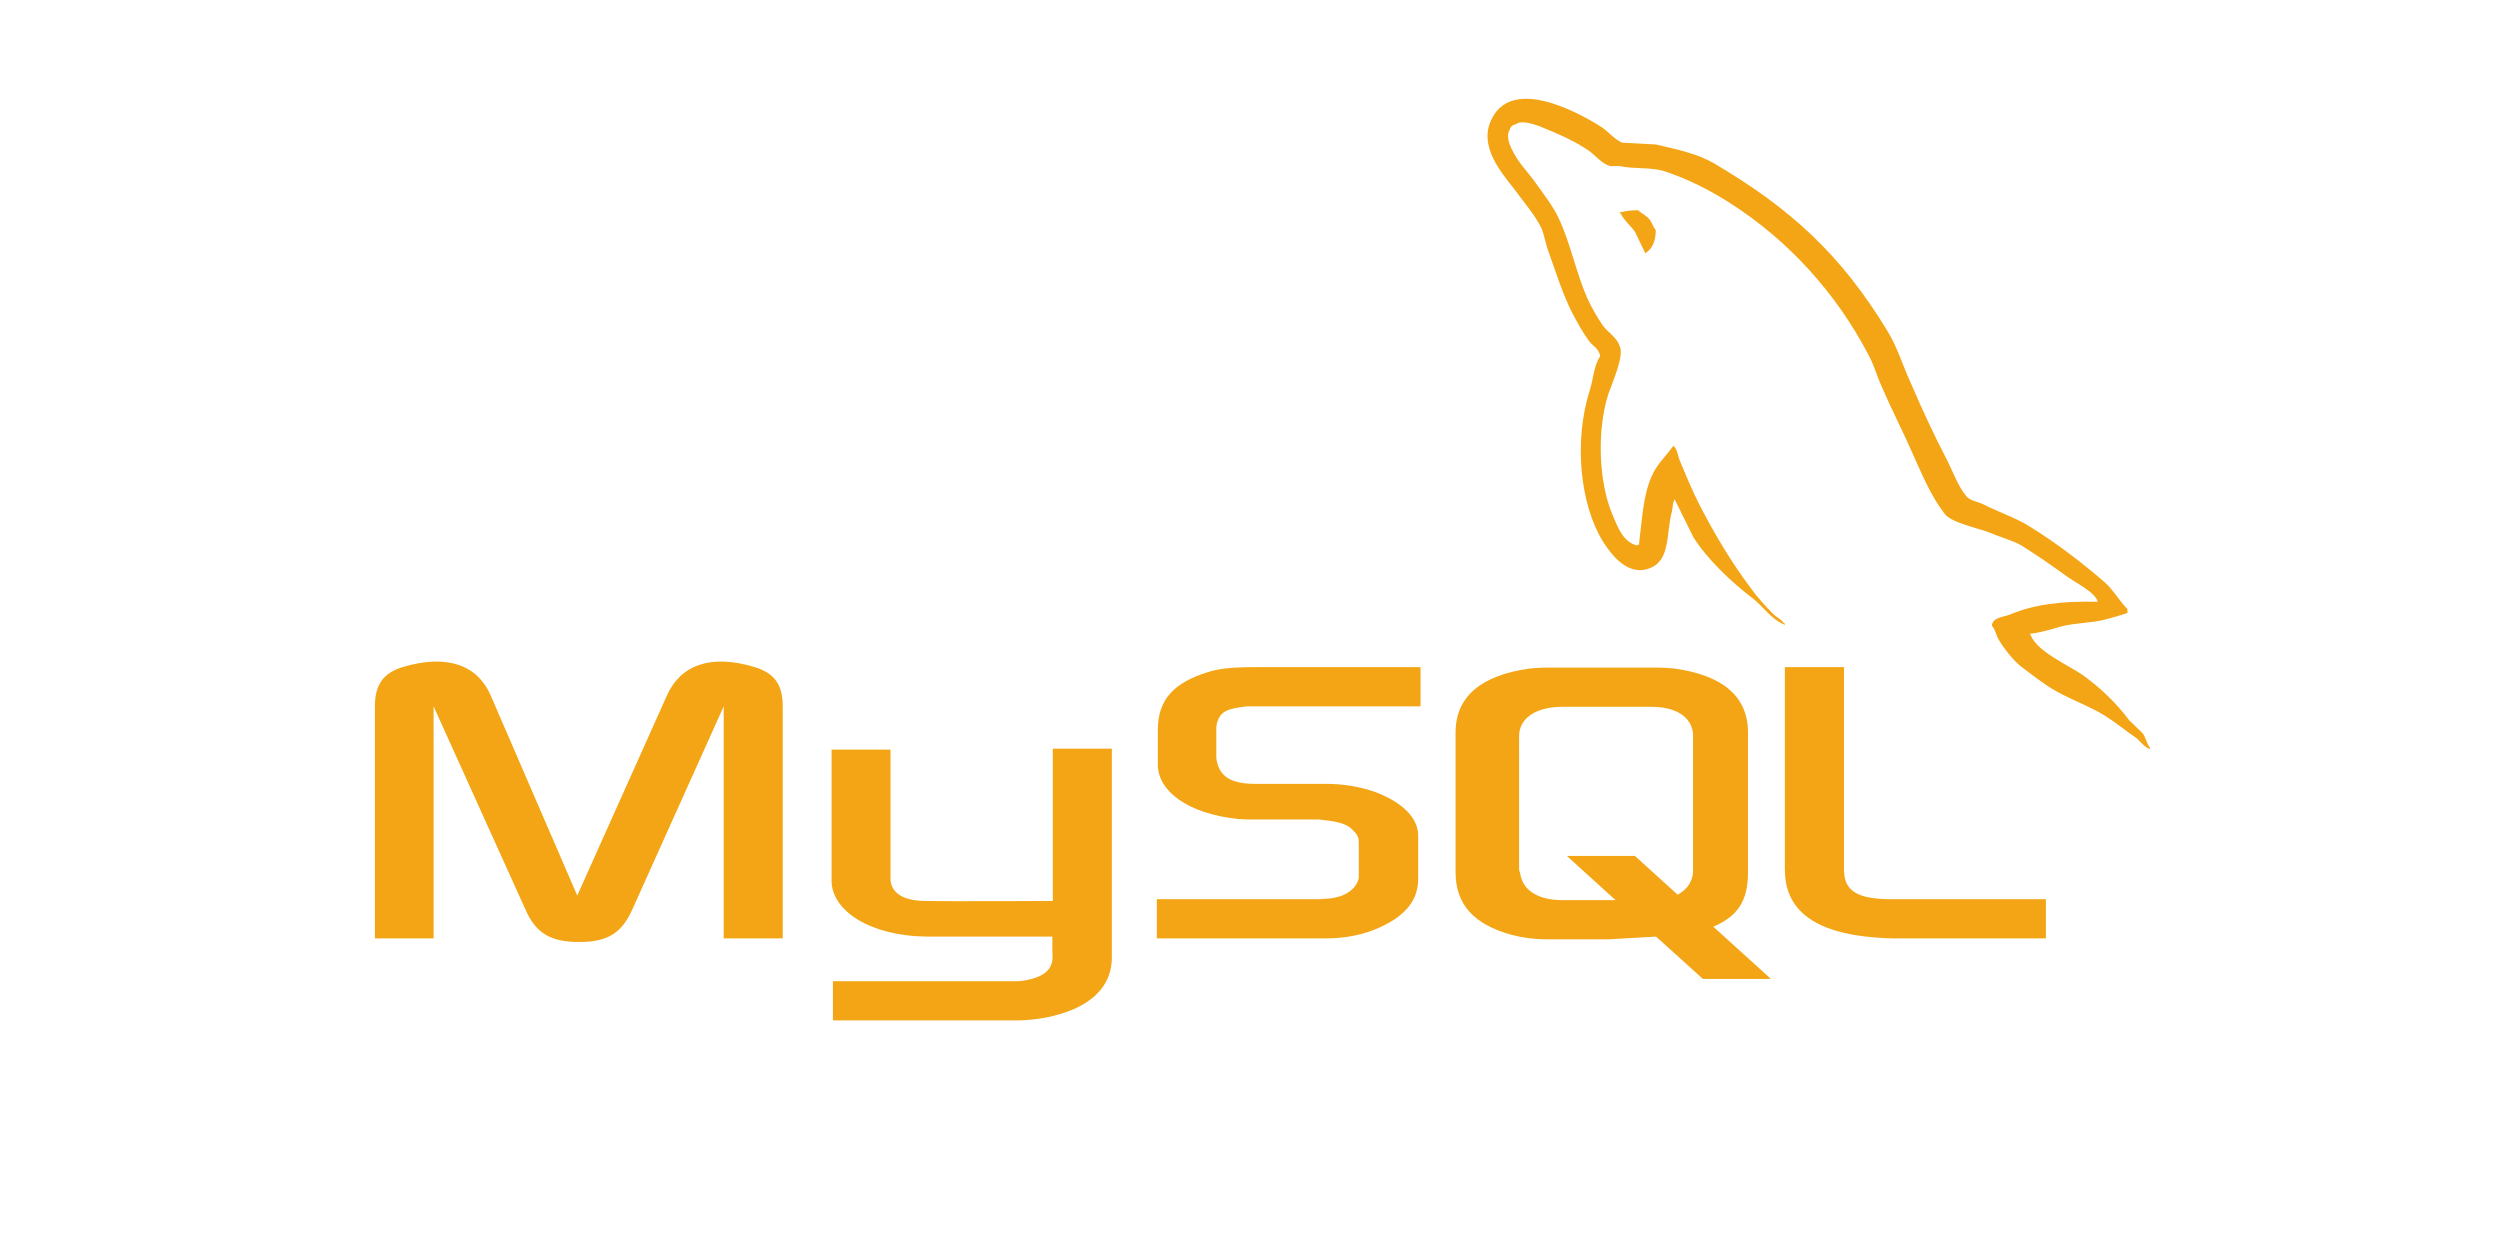
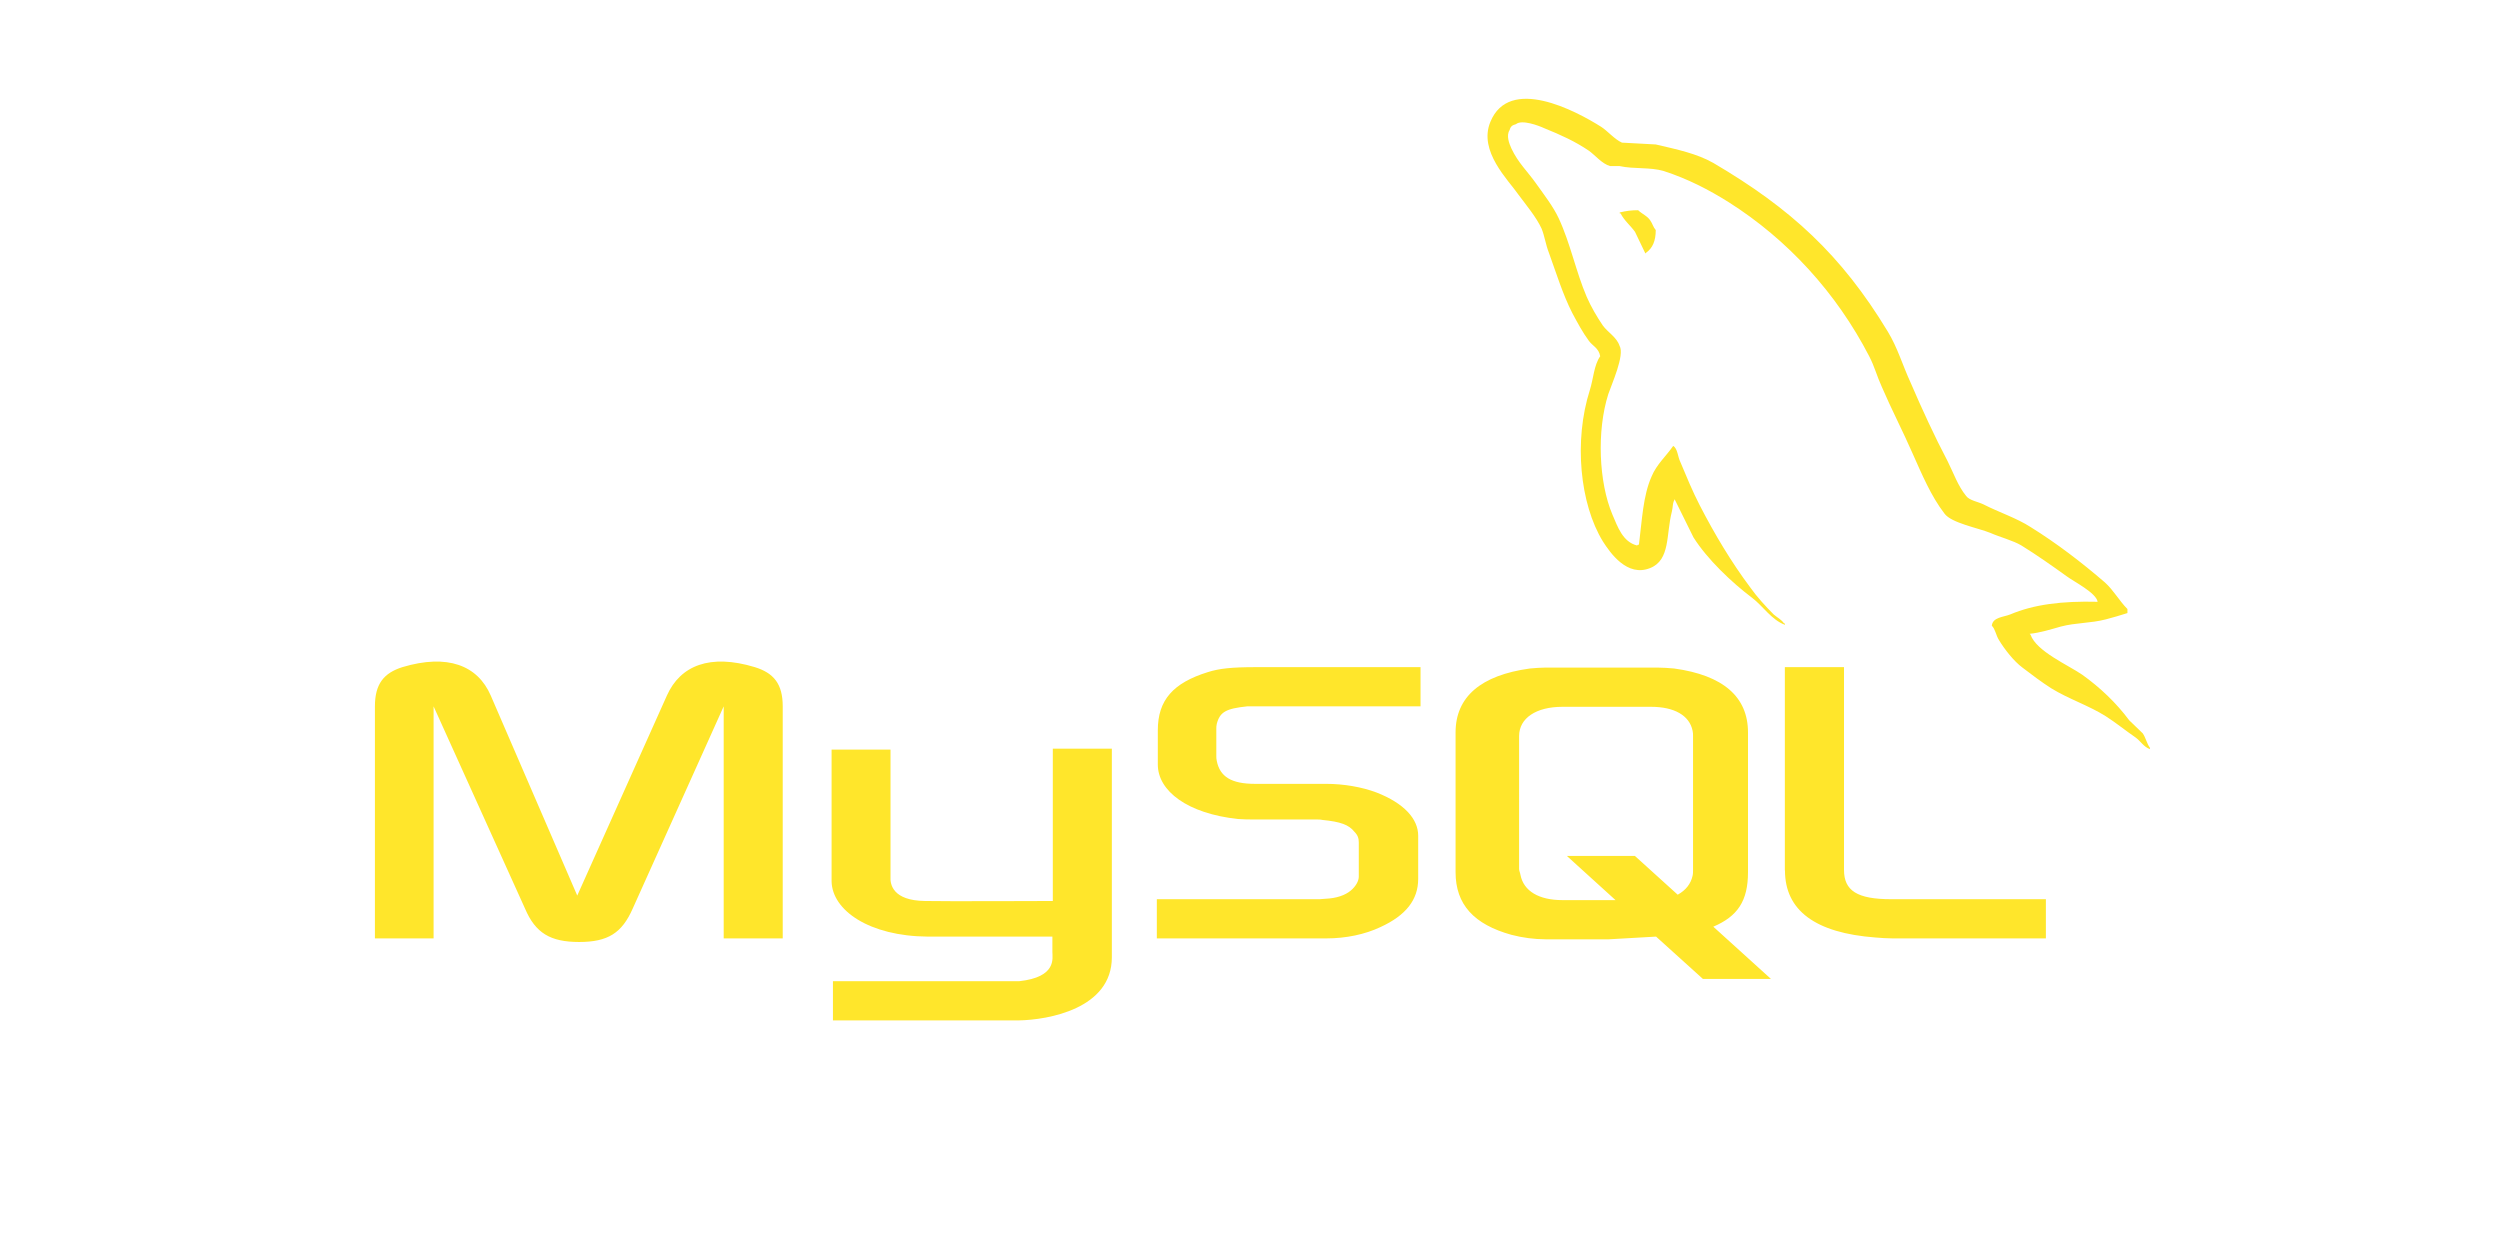
<svg xmlns="http://www.w3.org/2000/svg" width="120" height="60" viewBox="0 0 9.252 4.626">
  <g transform="matrix(.037376 0 0 .037376 1.069994 -1.319339)" fill-rule="evenodd">
-     <path d="M8.504 128.215h5.8v-22.977l9.058 20.033c1.026 2.408 2.5 3.3 5.354 3.3s4.24-.893 5.3-3.3l9.013-20.033v22.977h5.845v-22.977c0-2.23-.893-3.303-2.767-3.883-4.417-1.338-7.362-.178-8.7 2.81l-8.878 19.81-8.567-19.81c-1.294-2.988-4.284-4.148-8.745-2.81-1.83.58-2.722 1.652-2.722 3.883l-.001 22.977zm45.198-18.694h5.845v12.627c-.044.713.223 2.32 3.4 2.363 1.65.045 12.582 0 12.67 0v-15.08h5.845v20.658c0 5.086-6.3 6.2-9.236 6.246h-18.38v-3.88h18.427c3.748-.402 3.302-2.275 3.302-2.9v-1.518h-12.36c-5.756-.045-9.46-2.588-9.503-5.488v-13.03zm125.374-14.635c-3.568-.09-6.336.268-8.656 1.25-.668.27-1.74.27-1.828 1.116.357.355.4.936.713 1.428.535.893 1.473 2.096 2.32 2.72.938.715 1.875 1.428 2.855 2.053 1.74 1.07 3.703 1.695 5.398 2.766.982.625 1.963 1.428 2.945 2.098.5.357.803.938 1.428 1.16v-.135c-.312-.4-.402-.98-.713-1.428-.447-.445-.893-.848-1.34-1.293-1.293-1.74-2.9-3.258-4.64-4.506-1.428-.982-4.55-2.32-5.13-3.97l-.088-.09c.98-.09 2.14-.447 3.078-.715 1.518-.4 2.9-.312 4.46-.713.715-.18 1.428-.402 2.143-.625v-.4c-.803-.803-1.383-1.874-2.23-2.632-2.275-1.963-4.775-3.882-7.363-5.488-1.383-.892-3.168-1.473-4.64-2.23-.537-.268-1.428-.402-1.74-.848-.805-.98-1.25-2.275-1.83-3.436-1.293-2.454-2.543-5.175-3.658-7.763-.803-1.74-1.295-3.48-2.275-5.086-4.596-7.585-9.594-12.18-17.268-16.687-1.65-.937-3.613-1.34-5.7-1.83l-3.346-.18c-.715-.312-1.428-1.16-2.053-1.562-2.543-1.606-9.102-5.086-10.977-.49-1.205 2.9 1.785 5.755 2.8 7.228.76 1.026 1.74 2.186 2.277 3.346.3.758.4 1.562.713 2.365.713 1.963 1.383 4.15 2.32 5.98.5.937 1.025 1.92 1.65 2.767.357.49.982.714 1.115 1.517-.625.893-.668 2.23-1.025 3.347-1.607 5.042-.982 11.288 1.293 14.99.715 1.115 2.4 3.57 4.686 2.632 2.008-.803 1.56-3.346 2.14-5.577.135-.535.045-.892.312-1.25v.09l1.83 3.703c1.383 2.186 3.793 4.462 5.8 5.98 1.07.803 1.918 2.187 3.256 2.677v-.135h-.088c-.268-.4-.67-.58-1.027-.892-.803-.803-1.695-1.785-2.32-2.677-1.873-2.498-3.523-5.265-4.996-8.12-.715-1.383-1.34-2.9-1.918-4.283-.27-.536-.27-1.34-.715-1.606-.67.98-1.65 1.83-2.143 3.034-.848 1.918-.936 4.283-1.248 6.737-.18.045-.1 0-.18.09-1.426-.356-1.918-1.83-2.453-3.078-1.338-3.168-1.562-8.254-.402-11.913.312-.937 1.652-3.882 1.117-4.774-.27-.848-1.16-1.338-1.652-2.008-.58-.848-1.203-1.918-1.605-2.855-1.07-2.5-1.605-5.265-2.766-7.764-.537-1.16-1.473-2.365-2.232-3.435-.848-1.205-1.783-2.053-2.453-3.48-.223-.49-.535-1.294-.178-1.83.088-.357.268-.49.623-.58.58-.49 2.232.134 2.812.4 1.65.67 3.033 1.294 4.416 2.23.625.446 1.295 1.294 2.098 1.518h.938c1.428.312 3.033.09 4.37.49 2.365.76 4.506 1.874 6.426 3.08 5.844 3.703 10.664 8.968 13.92 15.26.535 1.026.758 1.963 1.25 3.034.938 2.187 2.098 4.417 3.033 6.56.938 2.097 1.83 4.24 3.168 5.98.67.937 3.346 1.427 4.55 1.918.893.4 2.275.76 3.08 1.25 1.516.937 3.033 2.008 4.46 3.034.713.534 2.945 1.65 3.078 2.54zm-45.5-38.772a7.09 7.09 0 0 0-1.828.223v.09h.088c.357.714.982 1.205 1.428 1.83l1.027 2.142.088-.09c.625-.446.938-1.16.938-2.23-.268-.312-.312-.625-.535-.937-.268-.446-.848-.67-1.206-1.026z" fill="rgb(243, 165, 21)" />
-     <path d="M85.916 128.215h16.776c1.963 0 3.838-.4 5.354-1.115 2.543-1.16 3.748-2.72 3.748-4.773v-4.283c0-1.65-1.383-3.213-4.148-4.283-1.428-.535-3.213-.848-4.953-.848h-7.05c-2.365 0-3.48-.715-3.793-2.275-.044-.178-.044-.357-.044-.535v-2.633c0-.135 0-.312.044-.49.312-1.205.937-1.518 3-1.74h17.177v-3.883h-16.33c-2.365 0-3.614.135-4.73.492-3.436 1.07-4.953 2.766-4.953 5.754v3.393c0 2.63 2.945 4.863 7.942 5.398.535.045 1.115.045 1.695.045h6.024c.223 0 .445 0 .623.045 1.83.178 2.633.49 3.168 1.158.357.357.447.67.447 1.072v3.39c0 .4-.268.938-.803 1.383s-1.385.758-2.5.803c-.223 0-.355.045-.58.045H85.916zm62.195-6.736c0 3.97 3 6.2 8.97 6.648.58.045 1.115.088 1.695.088h15.17v-3.88h-15.303c-3.393 0-4.686-.848-4.686-2.9v-20.078H148.1v20.123zm-32.615.177v-13.83c0-3.525 2.498-5.668 7.363-6.336.535-.045 1.07-.09 1.56-.09h11.064c.58 0 1.072.045 1.652.09 4.863.668 7.316 2.81 7.316 6.336v13.83c0 2.855-1.025 4.373-3.436 5.4l5.71 5.174h-6.736l-4.64-4.193-4.686.268h-6.246a13.66 13.66 0 0 1-3.391-.445c-3.7-1.028-5.53-2.99-5.53-6.204zm6.29-.31c0 .178.1.355.135.58.312 1.605 1.828 2.498 4.148 2.498h5.266l-4.818-4.373h6.736l4.238 3.838c.805-.447 1.295-1.072 1.473-1.875.045-.178.045-.4.045-.58v-13.252c0-.178 0-.355-.045-.535-.312-1.516-1.828-2.363-4.104-2.363h-8.79c-2.588 0-4.283 1.115-4.283 2.898z" fill="rgb(243, 165, 21)" />
+     <path d="M8.504 128.215h5.8v-22.977l9.058 20.033c1.026 2.408 2.5 3.3 5.354 3.3s4.24-.893 5.3-3.3l9.013-20.033v22.977h5.845v-22.977c0-2.23-.893-3.303-2.767-3.883-4.417-1.338-7.362-.178-8.7 2.81l-8.878 19.81-8.567-19.81c-1.294-2.988-4.284-4.148-8.745-2.81-1.83.58-2.722 1.652-2.722 3.883l-.001 22.977zm45.198-18.694h5.845v12.627c-.044.713.223 2.32 3.4 2.363 1.65.045 12.582 0 12.67 0v-15.08h5.845v20.658c0 5.086-6.3 6.2-9.236 6.246h-18.38v-3.88h18.427c3.748-.402 3.302-2.275 3.302-2.9v-1.518h-12.36c-5.756-.045-9.46-2.588-9.503-5.488v-13.03zm125.374-14.635c-3.568-.09-6.336.268-8.656 1.25-.668.27-1.74.27-1.828 1.116.357.355.4.936.713 1.428.535.893 1.473 2.096 2.32 2.72.938.715 1.875 1.428 2.855 2.053 1.74 1.07 3.703 1.695 5.398 2.766.982.625 1.963 1.428 2.945 2.098.5.357.803.938 1.428 1.16v-.135c-.312-.4-.402-.98-.713-1.428-.447-.445-.893-.848-1.34-1.293-1.293-1.74-2.9-3.258-4.64-4.506-1.428-.982-4.55-2.32-5.13-3.97l-.088-.09c.98-.09 2.14-.447 3.078-.715 1.518-.4 2.9-.312 4.46-.713.715-.18 1.428-.402 2.143-.625v-.4c-.803-.803-1.383-1.874-2.23-2.632-2.275-1.963-4.775-3.882-7.363-5.488-1.383-.892-3.168-1.473-4.64-2.23-.537-.268-1.428-.402-1.74-.848-.805-.98-1.25-2.275-1.83-3.436-1.293-2.454-2.543-5.175-3.658-7.763-.803-1.74-1.295-3.48-2.275-5.086-4.596-7.585-9.594-12.18-17.268-16.687-1.65-.937-3.613-1.34-5.7-1.83l-3.346-.18c-.715-.312-1.428-1.16-2.053-1.562-2.543-1.606-9.102-5.086-10.977-.49-1.205 2.9 1.785 5.755 2.8 7.228.76 1.026 1.74 2.186 2.277 3.346.3.758.4 1.562.713 2.365.713 1.963 1.383 4.15 2.32 5.98.5.937 1.025 1.92 1.65 2.767.357.49.982.714 1.115 1.517-.625.893-.668 2.23-1.025 3.347-1.607 5.042-.982 11.288 1.293 14.99.715 1.115 2.4 3.57 4.686 2.632 2.008-.803 1.56-3.346 2.14-5.577.135-.535.045-.892.312-1.25v.09l1.83 3.703c1.383 2.186 3.793 4.462 5.8 5.98 1.07.803 1.918 2.187 3.256 2.677v-.135h-.088c-.268-.4-.67-.58-1.027-.892-.803-.803-1.695-1.785-2.32-2.677-1.873-2.498-3.523-5.265-4.996-8.12-.715-1.383-1.34-2.9-1.918-4.283-.27-.536-.27-1.34-.715-1.606-.67.98-1.65 1.83-2.143 3.034-.848 1.918-.936 4.283-1.248 6.737-.18.045-.1 0-.18.09-1.426-.356-1.918-1.83-2.453-3.078-1.338-3.168-1.562-8.254-.402-11.913.312-.937 1.652-3.882 1.117-4.774-.27-.848-1.16-1.338-1.652-2.008-.58-.848-1.203-1.918-1.605-2.855-1.07-2.5-1.605-5.265-2.766-7.764-.537-1.16-1.473-2.365-2.232-3.435-.848-1.205-1.783-2.053-2.453-3.48-.223-.49-.535-1.294-.178-1.83.088-.357.268-.49.623-.58.58-.49 2.232.134 2.812.4 1.65.67 3.033 1.294 4.416 2.23.625.446 1.295 1.294 2.098 1.518h.938c1.428.312 3.033.09 4.37.49 2.365.76 4.506 1.874 6.426 3.08 5.844 3.703 10.664 8.968 13.92 15.26.535 1.026.758 1.963 1.25 3.034.938 2.187 2.098 4.417 3.033 6.56.938 2.097 1.83 4.24 3.168 5.98.67.937 3.346 1.427 4.55 1.918.893.4 2.275.76 3.08 1.25 1.516.937 3.033 2.008 4.46 3.034.713.534 2.945 1.65 3.078 2.54zm-45.5-38.772a7.09 7.09 0 0 0-1.828.223v.09h.088c.357.714.982 1.205 1.428 1.83l1.027 2.142.088-.09c.625-.446.938-1.16.938-2.23-.268-.312-.312-.625-.535-.937-.268-.446-.848-.67-1.206-1.026z" fill="#FFE62B" />
+     <path d="M85.916 128.215h16.776c1.963 0 3.838-.4 5.354-1.115 2.543-1.16 3.748-2.72 3.748-4.773v-4.283c0-1.65-1.383-3.213-4.148-4.283-1.428-.535-3.213-.848-4.953-.848h-7.05c-2.365 0-3.48-.715-3.793-2.275-.044-.178-.044-.357-.044-.535v-2.633c0-.135 0-.312.044-.49.312-1.205.937-1.518 3-1.74h17.177v-3.883h-16.33c-2.365 0-3.614.135-4.73.492-3.436 1.07-4.953 2.766-4.953 5.754v3.393c0 2.63 2.945 4.863 7.942 5.398.535.045 1.115.045 1.695.045h6.024c.223 0 .445 0 .623.045 1.83.178 2.633.49 3.168 1.158.357.357.447.67.447 1.072v3.39c0 .4-.268.938-.803 1.383s-1.385.758-2.5.803c-.223 0-.355.045-.58.045H85.916zm62.195-6.736c0 3.97 3 6.2 8.97 6.648.58.045 1.115.088 1.695.088h15.17v-3.88h-15.303c-3.393 0-4.686-.848-4.686-2.9v-20.078H148.1v20.123zm-32.615.177v-13.83c0-3.525 2.498-5.668 7.363-6.336.535-.045 1.07-.09 1.56-.09h11.064c.58 0 1.072.045 1.652.09 4.863.668 7.316 2.81 7.316 6.336v13.83c0 2.855-1.025 4.373-3.436 5.4l5.71 5.174h-6.736l-4.64-4.193-4.686.268h-6.246a13.66 13.66 0 0 1-3.391-.445c-3.7-1.028-5.53-2.99-5.53-6.204zm6.29-.31c0 .178.1.355.135.58.312 1.605 1.828 2.498 4.148 2.498h5.266l-4.818-4.373h6.736l4.238 3.838c.805-.447 1.295-1.072 1.473-1.875.045-.178.045-.4.045-.58v-13.252c0-.178 0-.355-.045-.535-.312-1.516-1.828-2.363-4.104-2.363h-8.79c-2.588 0-4.283 1.115-4.283 2.898z" fill="#FFE62B" />
  </g>
</svg>
